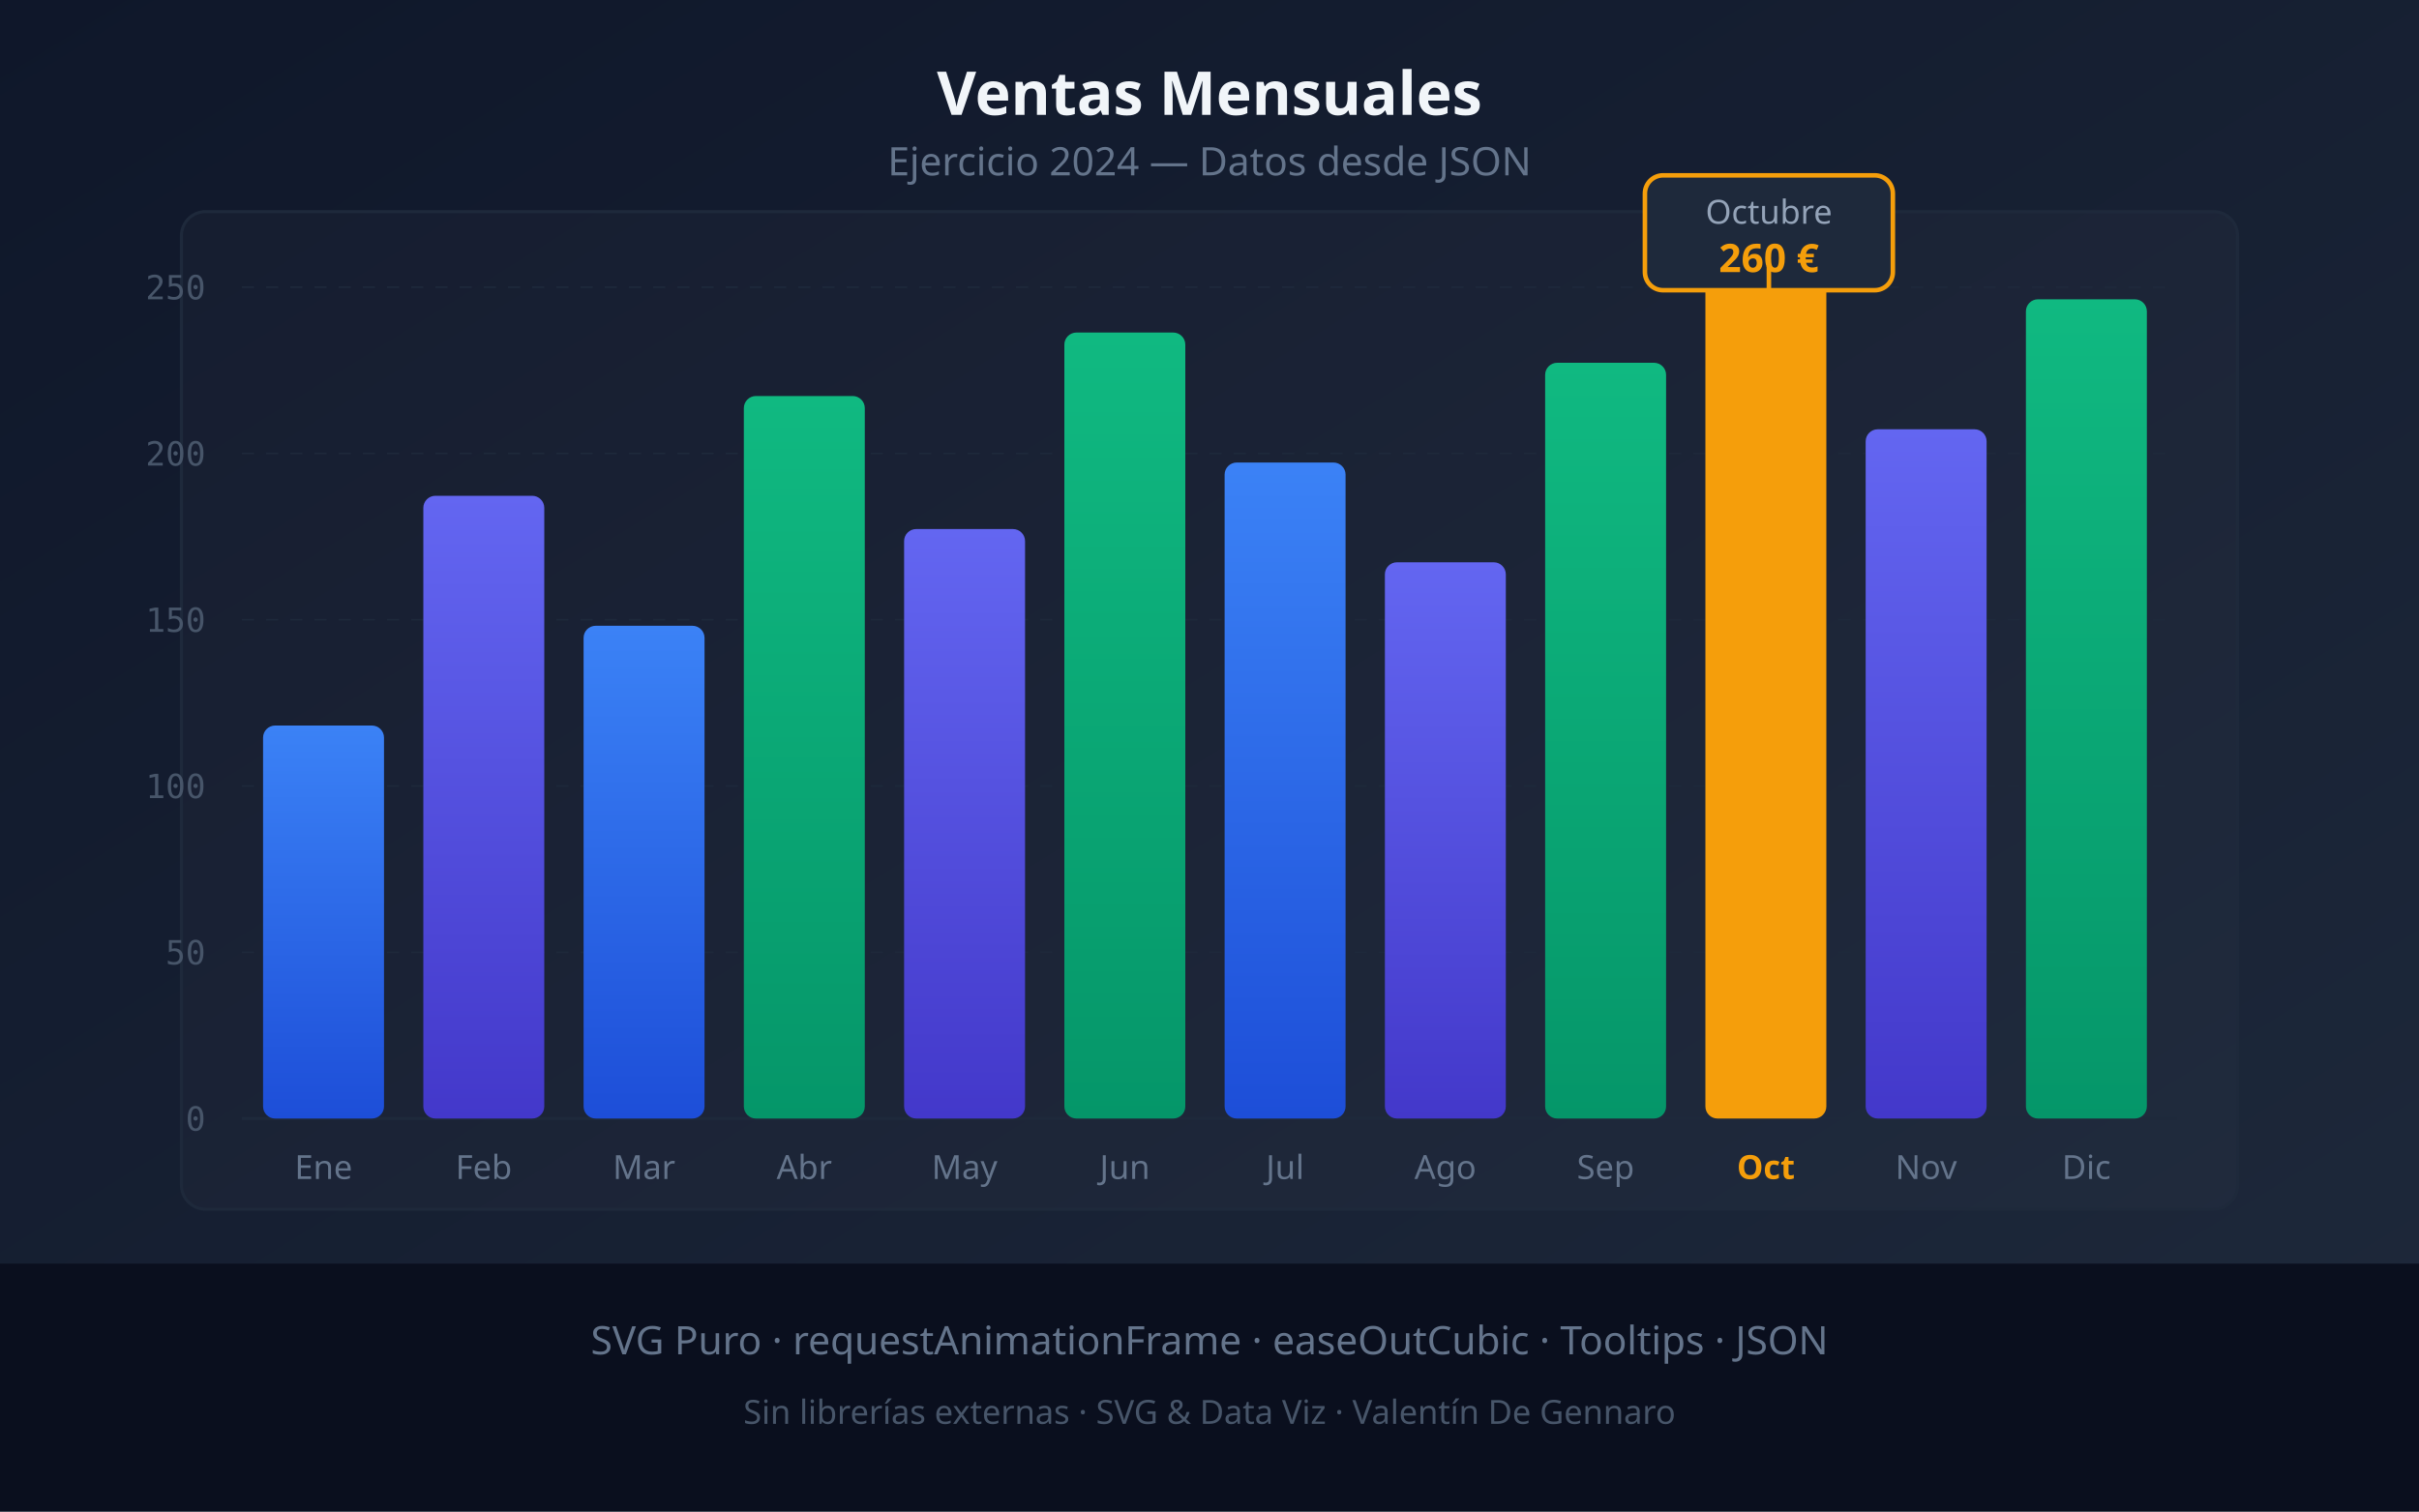
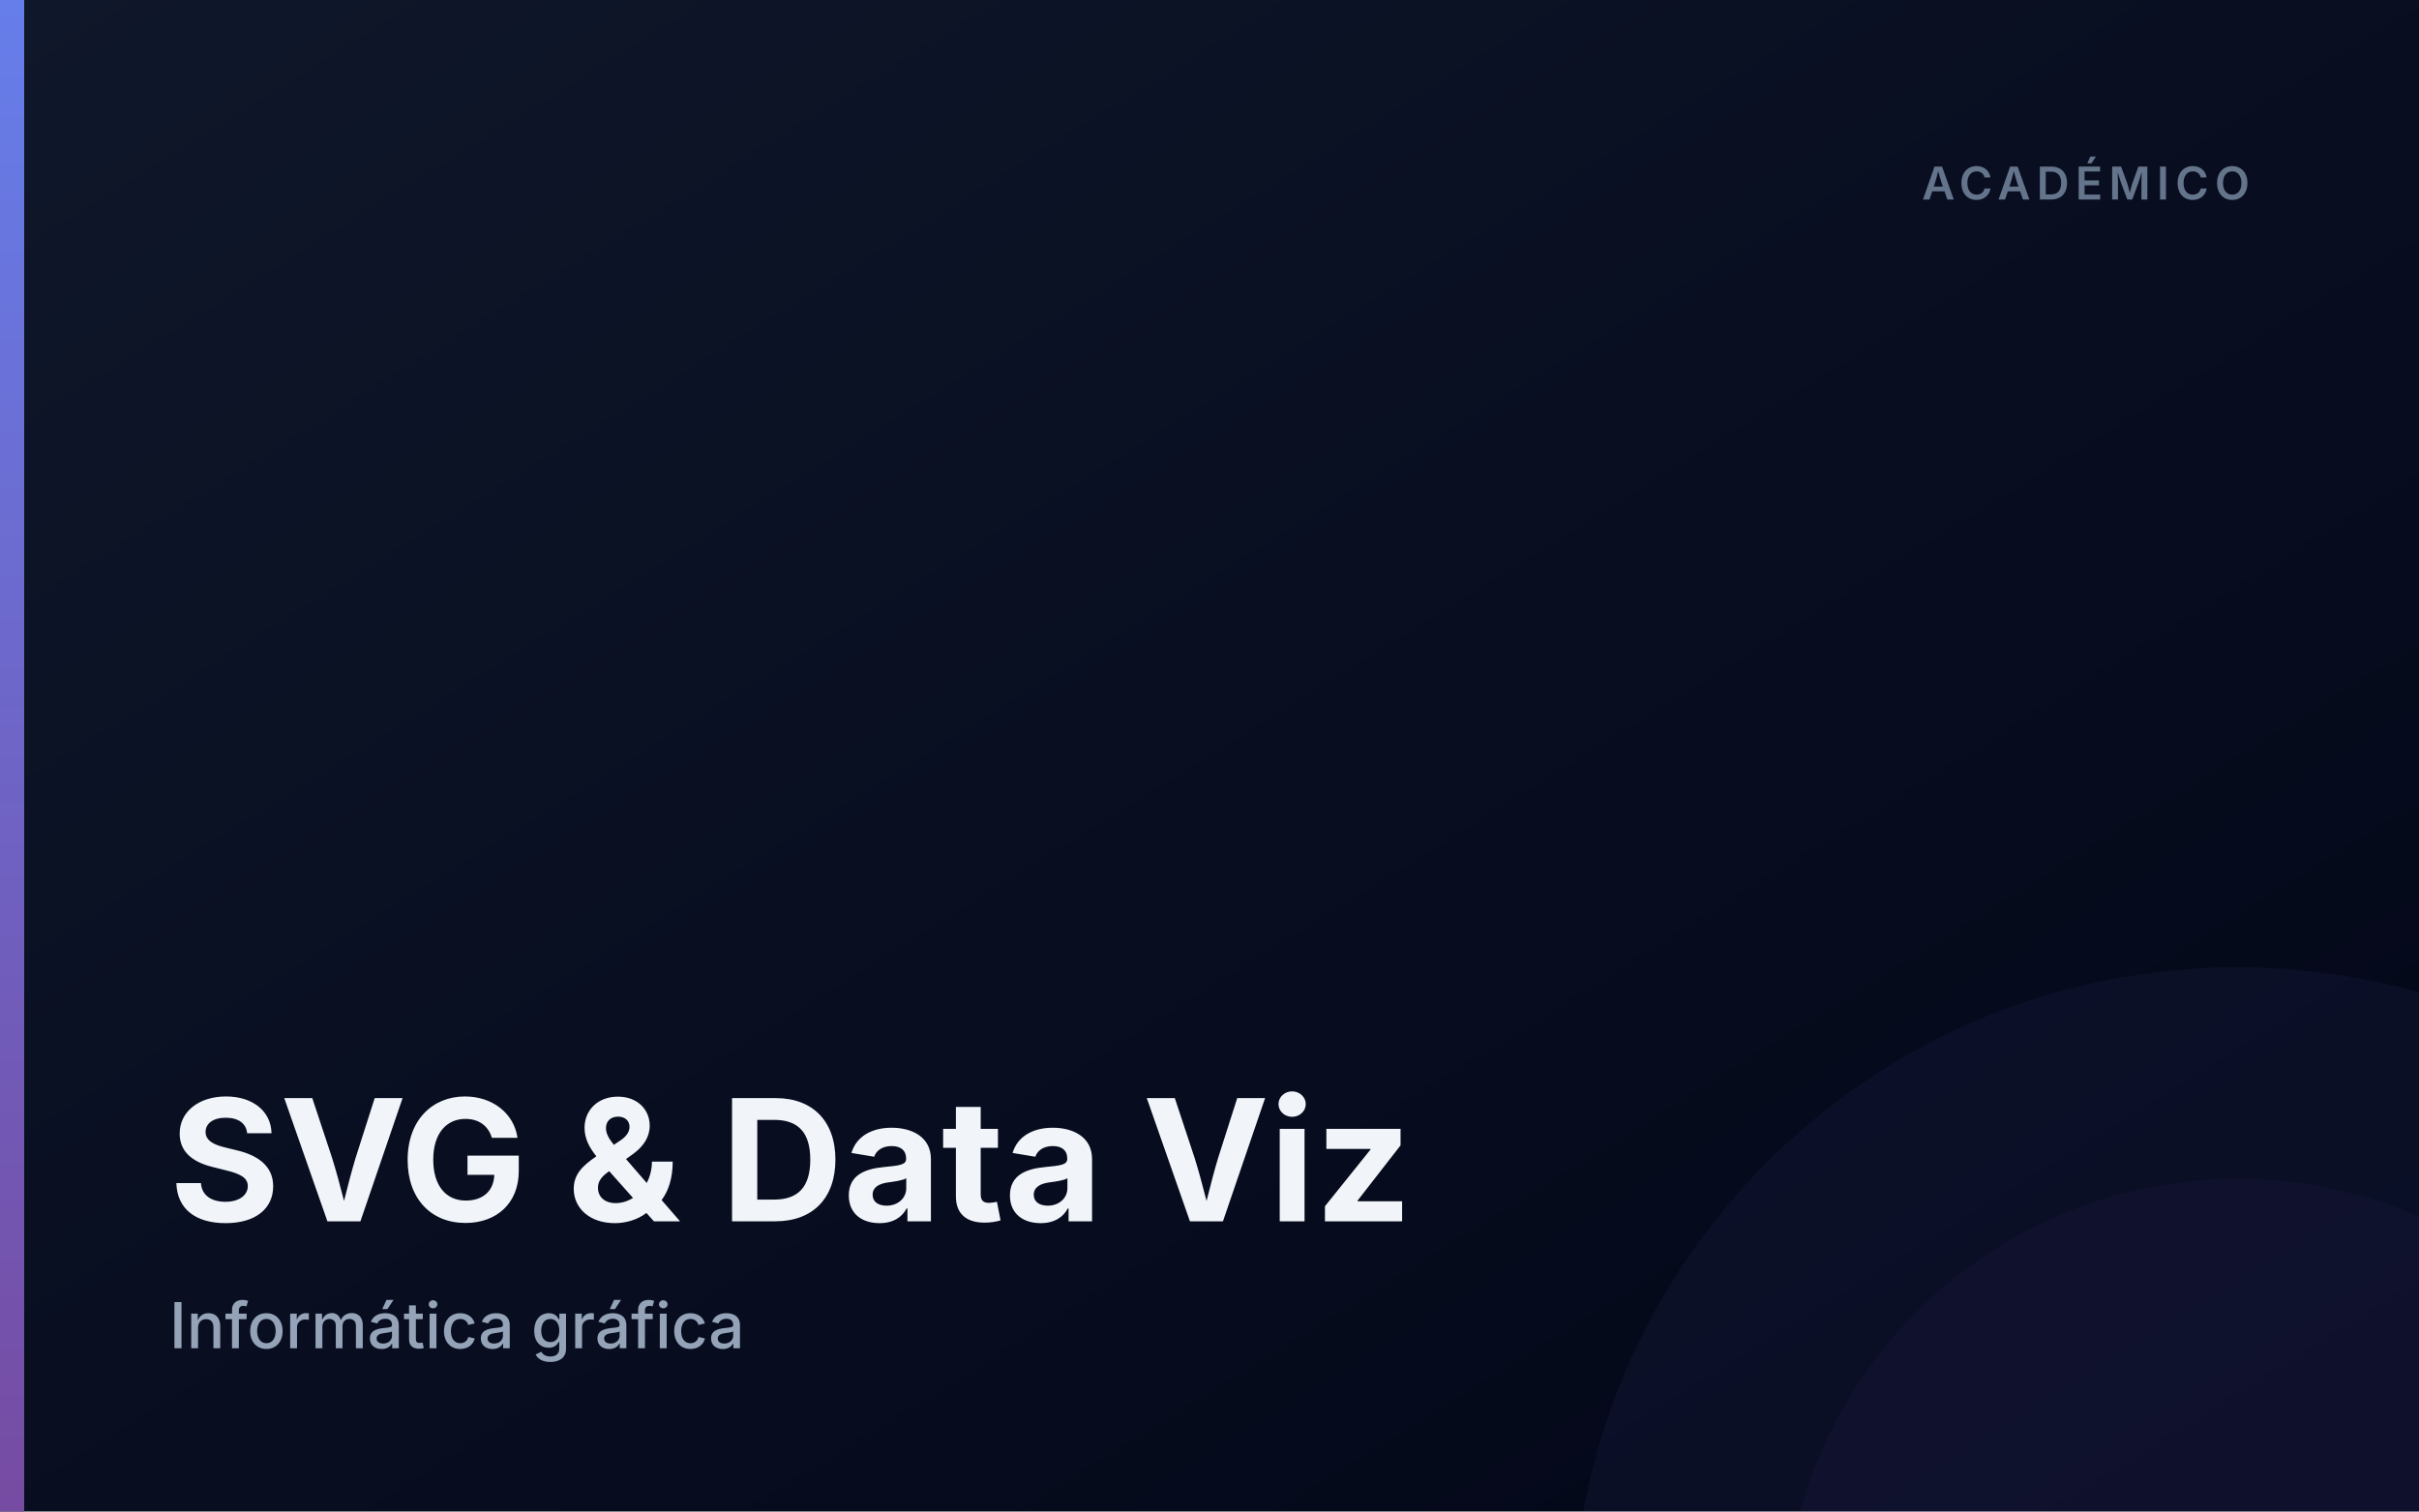
- <svg xmlns="http://www.w3.org/2000/svg" viewBox="0 0 800 500">
+ <svg xmlns="http://www.w3.org/2000/svg" viewBox="0 0 800 500" role="img" aria-label="SVG &amp; Data Viz">
  <defs>
    <linearGradient id="bg" x1="0%" y1="0%" x2="100%" y2="100%">
-       <stop offset="0%" style="stop-color:#0f172a" />
-       <stop offset="100%" style="stop-color:#1e293b" />
+       <stop offset="0%" stop-color="#0f172a" />
+       <stop offset="100%" stop-color="#020617" />
    </linearGradient>
-     <linearGradient id="bar1" x1="0%" y1="0%" x2="0%" y2="100%">
-       <stop offset="0%" style="stop-color:#6366f1" />
-       <stop offset="100%" style="stop-color:#4338ca" />
-     </linearGradient>
-     <linearGradient id="bar2" x1="0%" y1="0%" x2="0%" y2="100%">
-       <stop offset="0%" style="stop-color:#3b82f6" />
-       <stop offset="100%" style="stop-color:#1d4ed8" />
-     </linearGradient>
-     <linearGradient id="bar3" x1="0%" y1="0%" x2="0%" y2="100%">
-       <stop offset="0%" style="stop-color:#10b981" />
-       <stop offset="100%" style="stop-color:#059669" />
+     <linearGradient id="accent" x1="0%" y1="0%" x2="0%" y2="100%">
+       <stop offset="0%" stop-color="#667eea" />
+       <stop offset="100%" stop-color="#764ba2" />
    </linearGradient>
  </defs>
  <rect width="800" height="500" fill="url(#bg)" />
-   <text x="400" y="38" font-family="sans-serif" font-size="20" fill="#f1f5f9" font-weight="bold" text-anchor="middle">Ventas Mensuales</text>
-   <text x="400" y="58" font-family="sans-serif" font-size="13" fill="#64748b" text-anchor="middle">Ejercicio 2024 — Datos desde JSON</text>
-   <rect x="60" y="70" width="680" height="330" rx="8" fill="rgba(255,255,255,0.02)" stroke="#1e293b" stroke-width="1" />
-   <line x1="80" y1="370" x2="720" y2="370" stroke="#1e293b" stroke-width="1" />
-   <line x1="80" y1="315" x2="720" y2="315" stroke="#1e293b" stroke-width="0.5" stroke-dasharray="4 4" />
-   <line x1="80" y1="260" x2="720" y2="260" stroke="#1e293b" stroke-width="0.5" stroke-dasharray="4 4" />
-   <line x1="80" y1="205" x2="720" y2="205" stroke="#1e293b" stroke-width="0.5" stroke-dasharray="4 4" />
-   <line x1="80" y1="150" x2="720" y2="150" stroke="#1e293b" stroke-width="0.5" stroke-dasharray="4 4" />
-   <line x1="80" y1="95" x2="720" y2="95" stroke="#1e293b" stroke-width="0.5" stroke-dasharray="4 4" />
-   <text x="68" y="374" font-family="monospace" font-size="11" fill="#475569" text-anchor="end">0</text>
-   <text x="68" y="319" font-family="monospace" font-size="11" fill="#475569" text-anchor="end">50</text>
-   <text x="68" y="264" font-family="monospace" font-size="11" fill="#475569" text-anchor="end">100</text>
-   <text x="68" y="209" font-family="monospace" font-size="11" fill="#475569" text-anchor="end">150</text>
-   <text x="68" y="154" font-family="monospace" font-size="11" fill="#475569" text-anchor="end">200</text>
-   <text x="68" y="99" font-family="monospace" font-size="11" fill="#475569" text-anchor="end">250</text>
-   <rect x="87" y="240" width="40" height="130" rx="4" fill="url(#bar2)" />
-   <rect x="140" y="164" width="40" height="206" rx="4" fill="url(#bar1)" />
-   <rect x="193" y="207" width="40" height="163" rx="4" fill="url(#bar2)" />
-   <rect x="246" y="131" width="40" height="239" rx="4" fill="url(#bar3)" />
-   <rect x="299" y="175" width="40" height="195" rx="4" fill="url(#bar1)" />
-   <rect x="352" y="110" width="40" height="260" rx="4" fill="url(#bar3)" />
-   <rect x="405" y="153" width="40" height="217" rx="4" fill="url(#bar2)" />
-   <rect x="458" y="186" width="40" height="184" rx="4" fill="url(#bar1)" />
-   <rect x="511" y="120" width="40" height="250" rx="4" fill="url(#bar3)" />
-   <rect x="564" y="88" width="40" height="282" rx="4" fill="#f59e0b" />
-   <rect x="617" y="142" width="40" height="228" rx="4" fill="url(#bar1)" />
-   <rect x="670" y="99" width="40" height="271" rx="4" fill="url(#bar3)" />
-   <rect x="544" y="58" width="82" height="38" rx="6" fill="#1e293b" stroke="#f59e0b" stroke-width="1.5" />
-   <text x="585" y="74" font-family="sans-serif" font-size="11" fill="#94a3b8" text-anchor="middle">Octubre</text>
-   <text x="585" y="90" font-family="sans-serif" font-size="13" fill="#f59e0b" text-anchor="middle" font-weight="bold">260 €</text>
-   <line x1="585" y1="96" x2="585" y2="88" stroke="#f59e0b" stroke-width="1.5" />
-   <text x="107" y="390" font-family="sans-serif" font-size="11" fill="#64748b" text-anchor="middle">Ene</text>
-   <text x="160" y="390" font-family="sans-serif" font-size="11" fill="#64748b" text-anchor="middle">Feb</text>
-   <text x="213" y="390" font-family="sans-serif" font-size="11" fill="#64748b" text-anchor="middle">Mar</text>
-   <text x="266" y="390" font-family="sans-serif" font-size="11" fill="#64748b" text-anchor="middle">Abr</text>
-   <text x="319" y="390" font-family="sans-serif" font-size="11" fill="#64748b" text-anchor="middle">May</text>
-   <text x="372" y="390" font-family="sans-serif" font-size="11" fill="#64748b" text-anchor="middle">Jun</text>
-   <text x="425" y="390" font-family="sans-serif" font-size="11" fill="#64748b" text-anchor="middle">Jul</text>
-   <text x="478" y="390" font-family="sans-serif" font-size="11" fill="#64748b" text-anchor="middle">Ago</text>
-   <text x="531" y="390" font-family="sans-serif" font-size="11" fill="#64748b" text-anchor="middle">Sep</text>
-   <text x="584" y="390" font-family="sans-serif" font-size="11" fill="#f59e0b" text-anchor="middle" font-weight="bold">Oct</text>
-   <text x="637" y="390" font-family="sans-serif" font-size="11" fill="#64748b" text-anchor="middle">Nov</text>
-   <text x="690" y="390" font-family="sans-serif" font-size="11" fill="#64748b" text-anchor="middle">Dic</text>
-   <rect x="0" y="418" width="800" height="82" fill="#0a0f1e" />
-   <text x="400" y="448" font-family="sans-serif" font-size="13" fill="#64748b" text-anchor="middle">SVG Puro · requestAnimationFrame · easeOutCubic · Tooltips · JSON</text>
-   <text x="400" y="471" font-family="sans-serif" font-size="11" fill="#475569" text-anchor="middle">Sin librerías externas · SVG &amp; Data Viz · Valentín De Gennaro</text>
+   <rect x="0" y="0" width="8" height="500" fill="url(#accent)" />
+   <circle cx="740" cy="540" r="220" fill="#667eea" fill-opacity="0.06" />
+   <circle cx="740" cy="540" r="150" fill="#764ba2" fill-opacity="0.06" />
+   <text x="744" y="66" text-anchor="end" font-family="Inter, Segoe UI, Helvetica, Arial, sans-serif" font-size="15" font-weight="600" fill="#64748b" letter-spacing="2">ACADÉMICO</text>
+   <text x="56" y="404" font-family="Inter, Segoe UI, Helvetica, Arial, sans-serif" font-size="56" font-weight="700" fill="#f1f5f9">SVG &amp; Data Viz</text>
+   <text x="56" y="446" font-family="Inter, Segoe UI, Helvetica, Arial, sans-serif" font-size="21" font-weight="500" fill="#94a3b8">Informática gráfica</text>
</svg>
